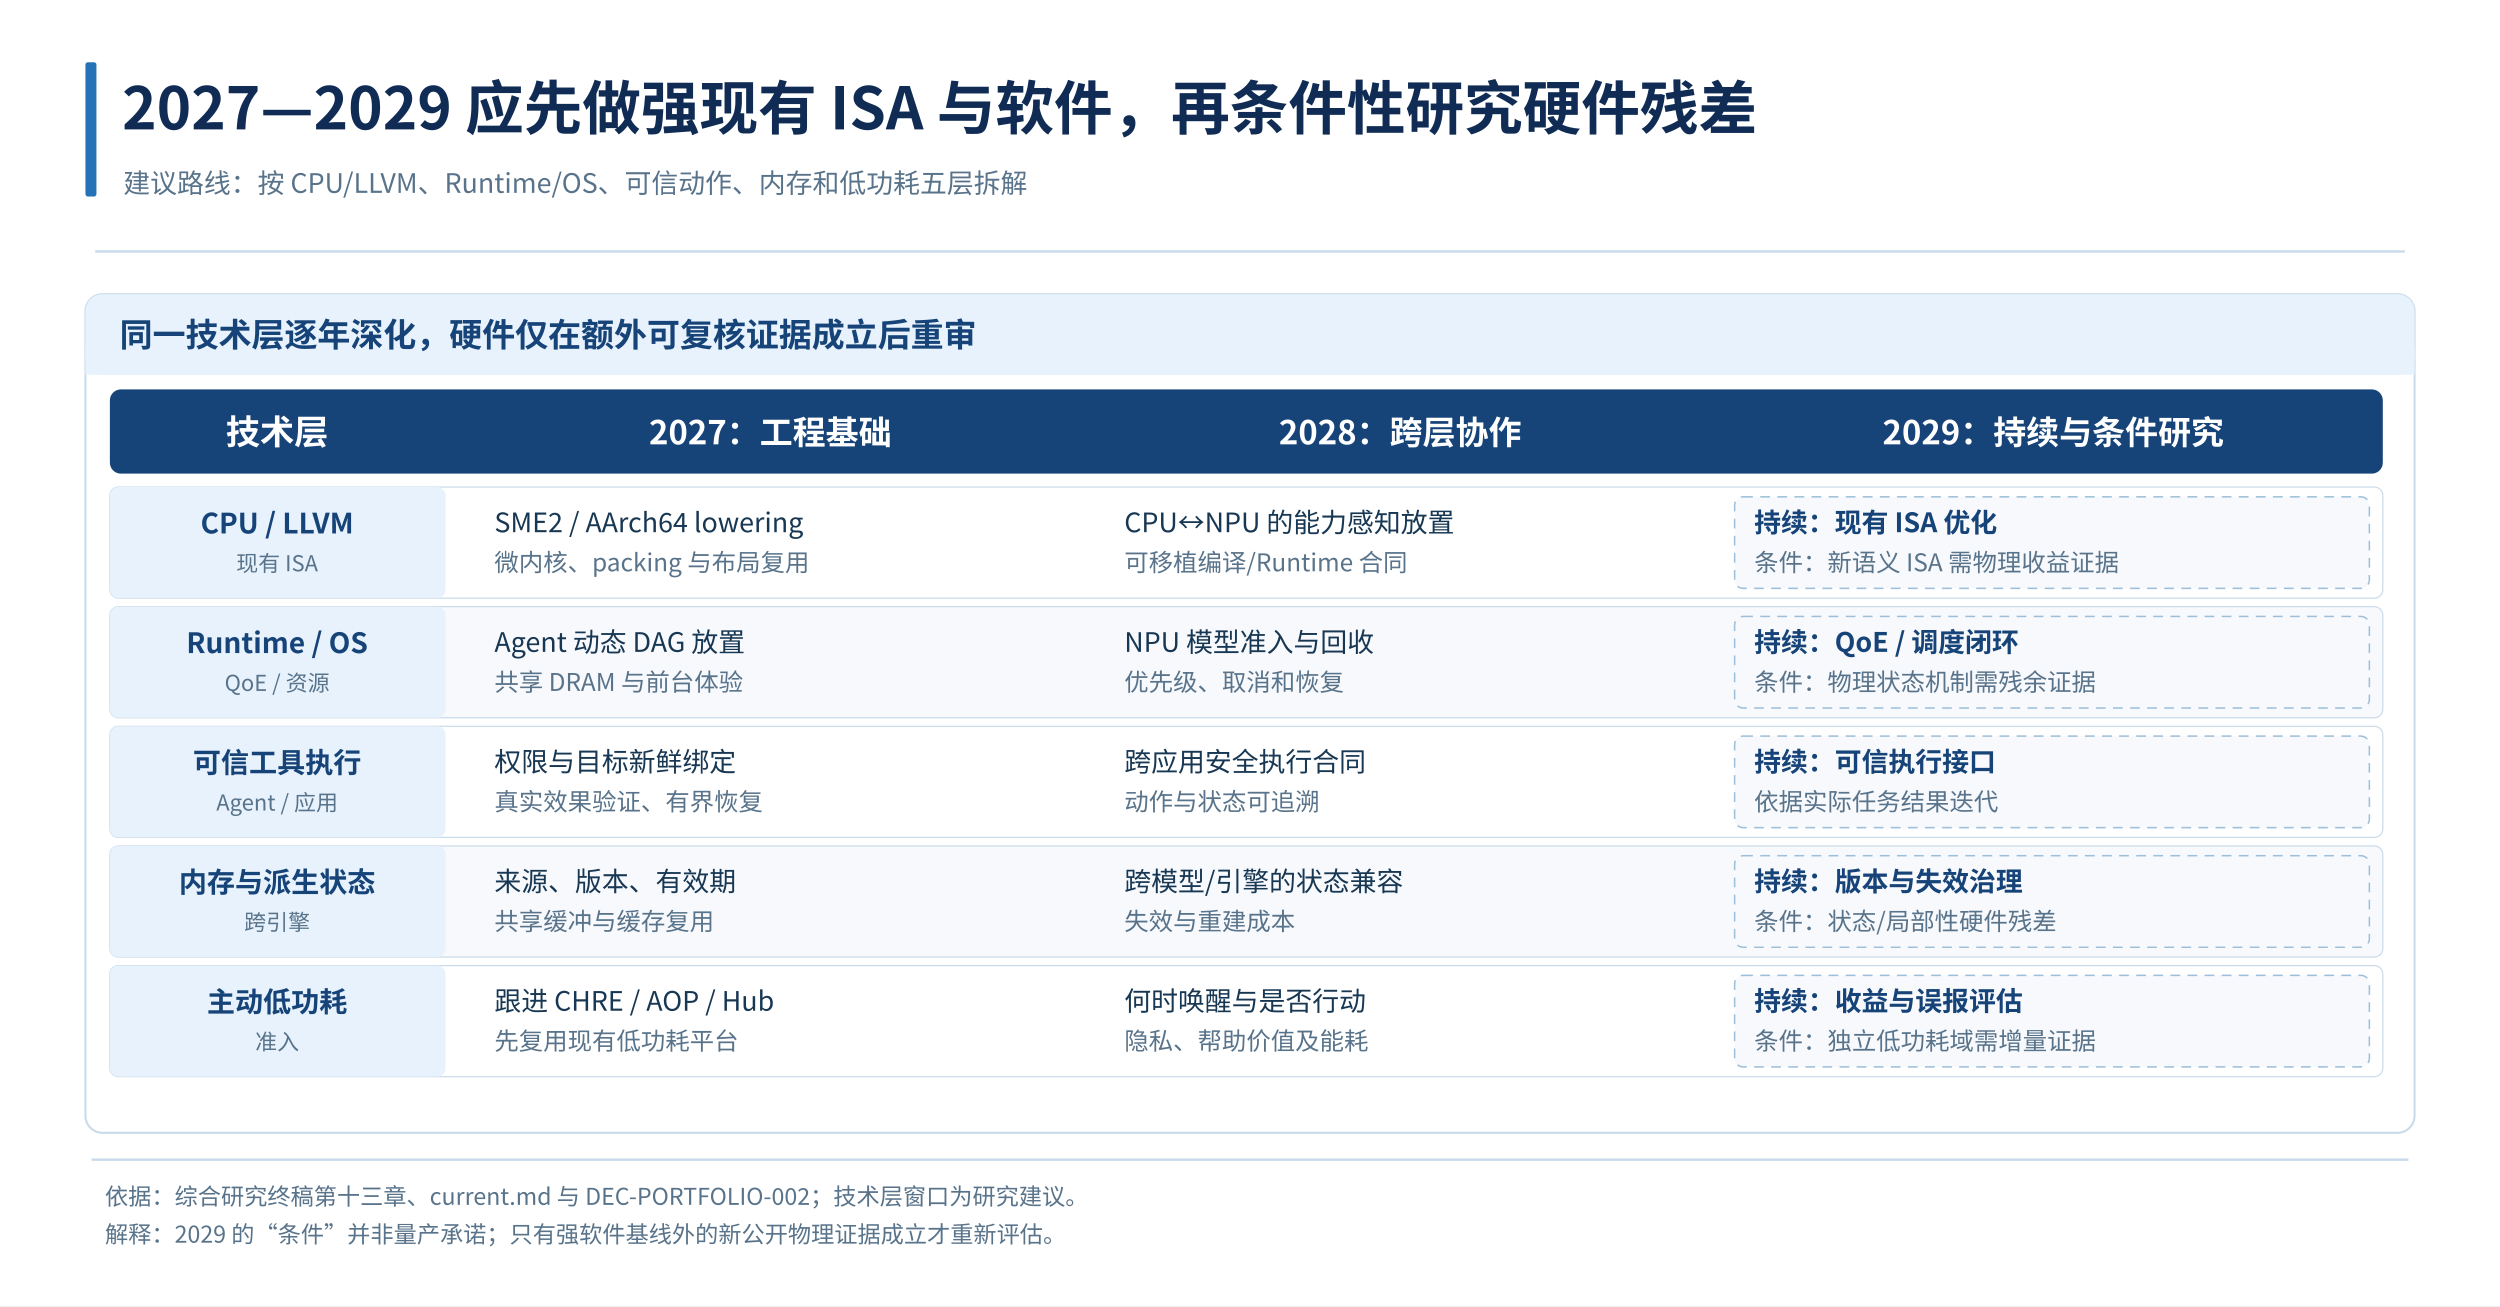
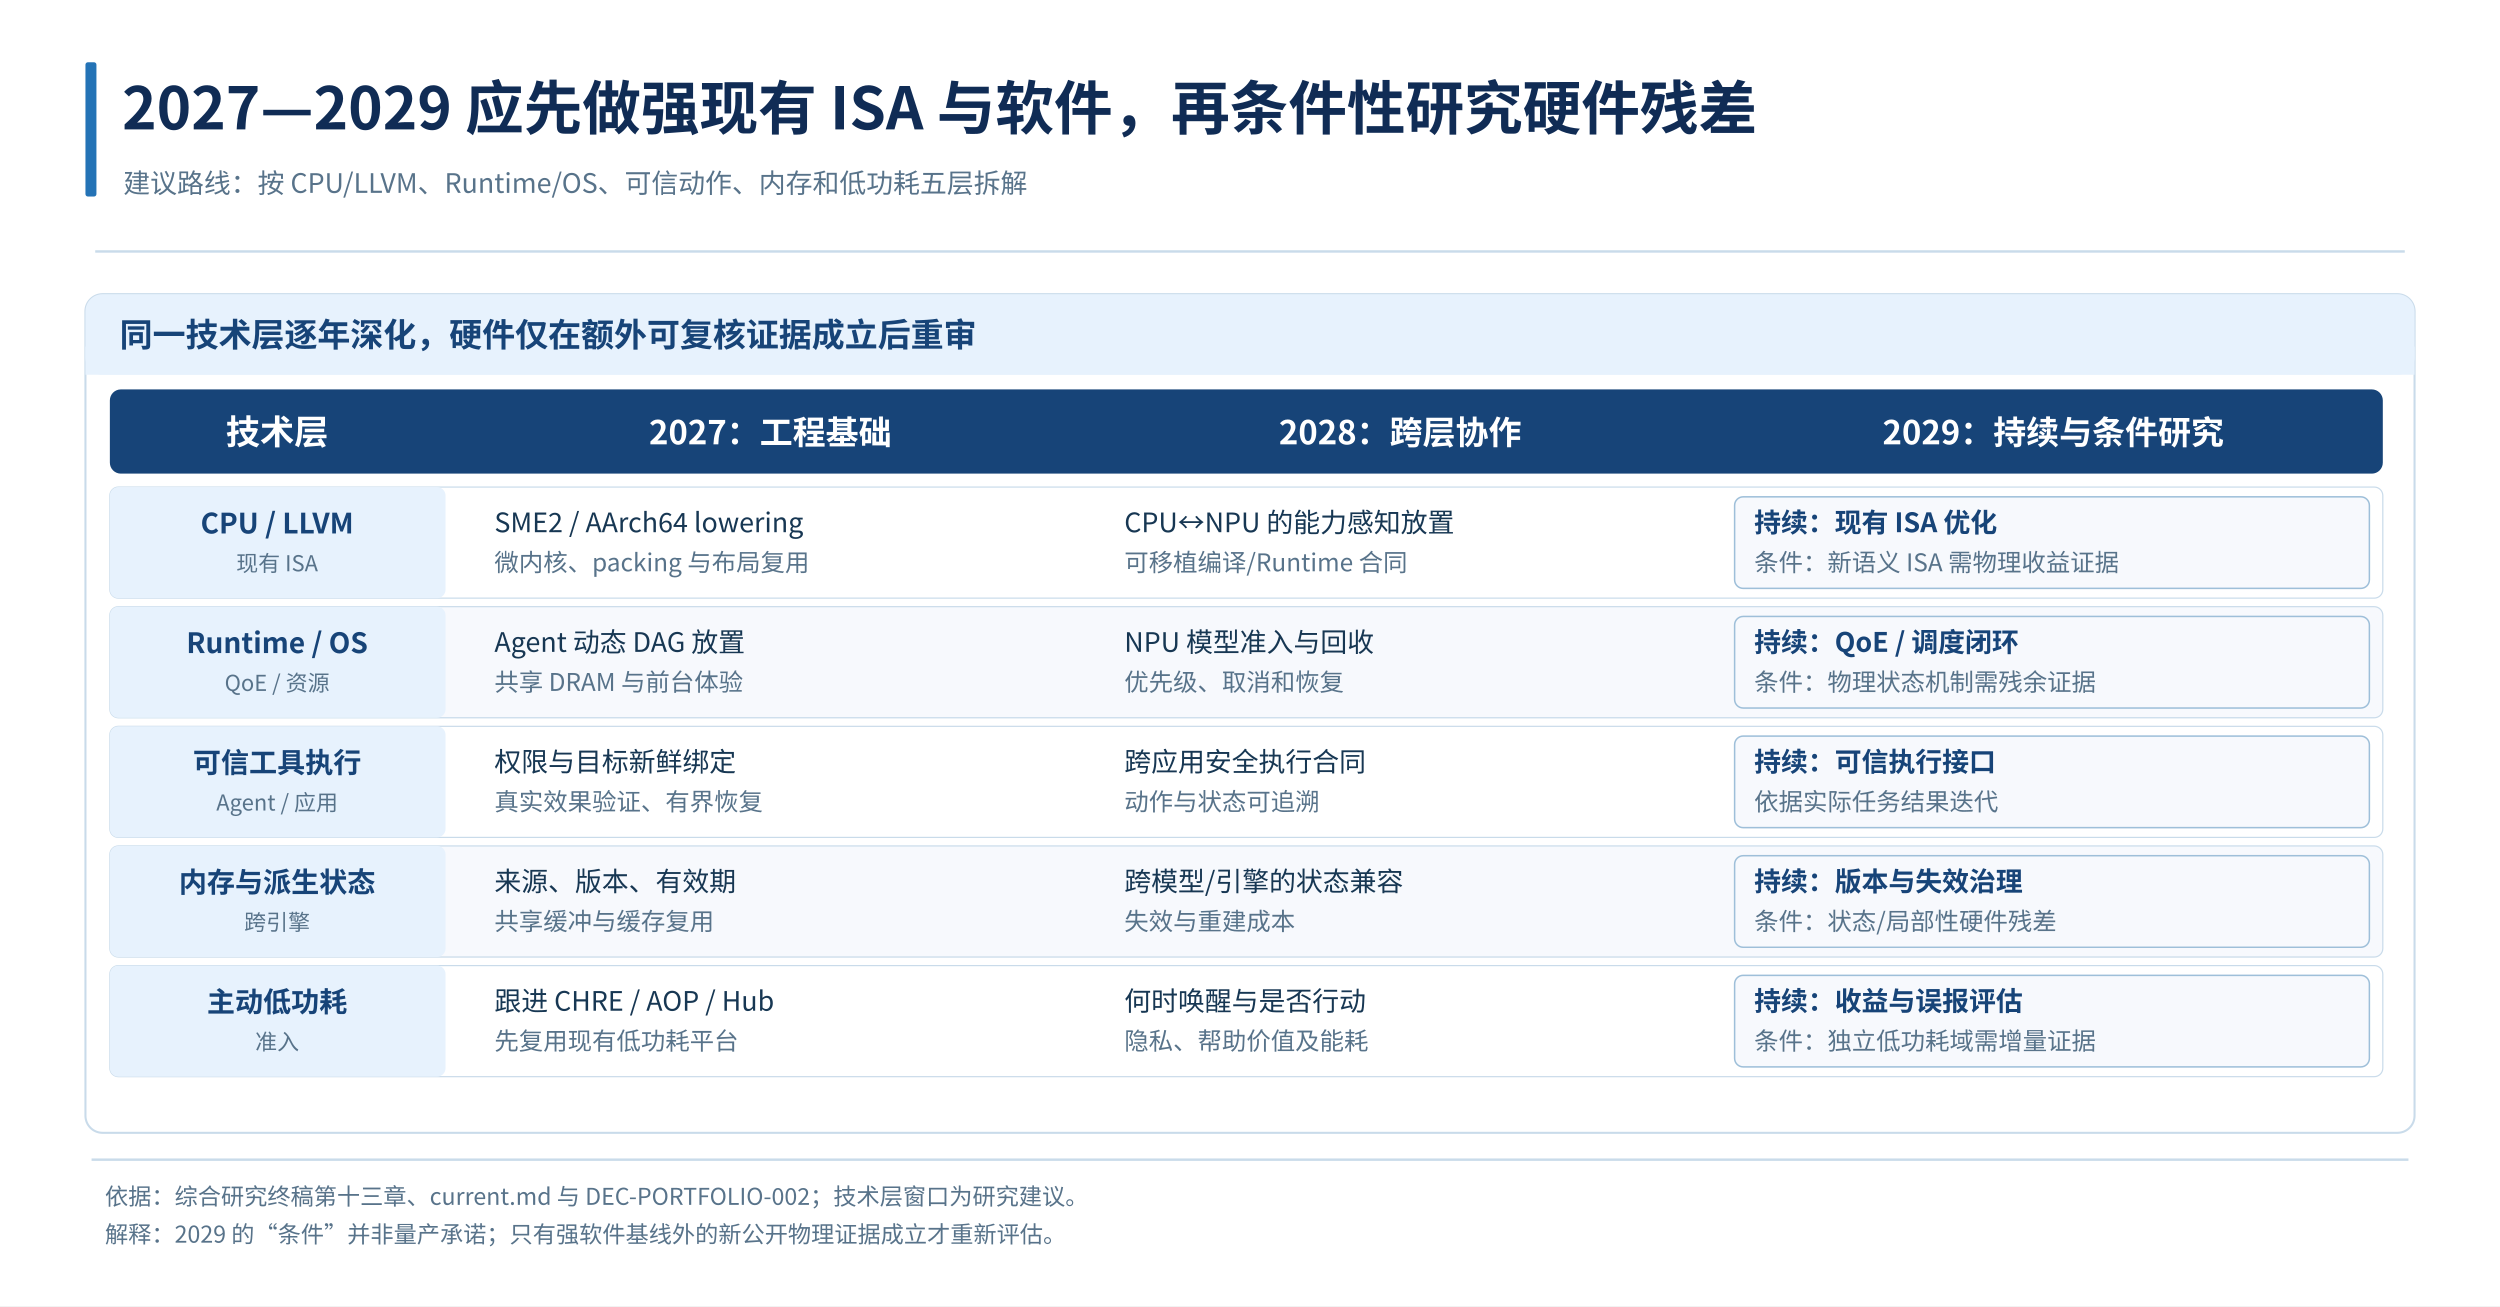
<svg xmlns="http://www.w3.org/2000/svg" width="2048" height="1070" viewBox="0 0 2048 1070" role="img" aria-label="2027—2029 应先做强现有 ISA 与软件，再条件性研究硬件残差">
  <defs>
    <marker id="arr" viewBox="0 0 10 10" refX="9" refY="5" markerWidth="10" markerHeight="10" orient="auto">
      <path d="M0 0 L10 5 L0 10 Z" fill="#2473B6" />
    </marker>
  </defs>
  <rect x="0" y="0" width="2048" height="1070" rx="0" fill="#FFFFFF" stroke="none" stroke-width="1" />
  <rect x="70" y="51" width="9" height="110" rx="2" fill="#2473B6" stroke="none" stroke-width="1" />
  <text x="100" y="106" fill="#102C55" font-size="48" font-weight="760" font-family="'Microsoft YaHei','Noto Sans CJK SC',sans-serif" text-anchor="start">2027—2029 应先做强现有 ISA 与软件，再条件性研究硬件残差</text>
  <text x="101" y="158" fill="#58738A" font-size="22" font-weight="400" font-family="'Microsoft YaHei','Noto Sans CJK SC',sans-serif" text-anchor="start">建议路线：按 CPU/LLVM、Runtime/OS、可信动作、内存和低功耗五层拆解</text>
  <path d="M78 206 H1970" stroke="#C9DBEA" stroke-width="2" />
  <rect x="70" y="241" width="1908" height="687" rx="14" fill="#FFFFFF" stroke="#C9DBEA" stroke-width="1.7" />
  <rect x="70" y="241" width="1908" height="66" rx="14" fill="#E7F2FD" stroke="none" stroke-width="1" />
  <rect x="70" y="284" width="1908" height="23" rx="0" fill="#E7F2FD" stroke="none" stroke-width="1" />
  <text x="98" y="284" fill="#174478" font-size="27" font-weight="720" font-family="'Microsoft YaHei','Noto Sans CJK SC',sans-serif" text-anchor="start">同一技术层逐年深化，硬件仅在额外可复核证据成立后重审</text>
  <rect x="90" y="319" width="1862" height="69" rx="9" fill="#174478" stroke="none" stroke-width="1" />
  <text x="227" y="364" fill="#FFFFFF" font-size="28" font-weight="750" font-family="'Microsoft YaHei','Noto Sans CJK SC',sans-serif" text-anchor="middle">技术层</text>
  <text x="631" y="364" fill="#FFFFFF" font-size="27" font-weight="720" font-family="'Microsoft YaHei','Noto Sans CJK SC',sans-serif" text-anchor="middle">2027：工程基础</text>
  <text x="1147" y="364" fill="#FFFFFF" font-size="27" font-weight="720" font-family="'Microsoft YaHei','Noto Sans CJK SC',sans-serif" text-anchor="middle">2028：跨层协作</text>
  <text x="1682" y="364" fill="#FFFFFF" font-size="27" font-weight="720" font-family="'Microsoft YaHei','Noto Sans CJK SC',sans-serif" text-anchor="middle">2029：持续与条件研究</text>
  <rect x="90" y="399" width="1862" height="91" rx="7" fill="#FFFFFF" stroke="#C9DBEA" stroke-width="1" />
  <rect x="90" y="399" width="275" height="91" rx="7" fill="#E7F2FD" stroke="none" stroke-width="1" />
  <text x="227" y="437" fill="#174478" font-size="23" font-weight="720" font-family="'Microsoft YaHei','Noto Sans CJK SC',sans-serif" text-anchor="middle">CPU / LLVM</text>
  <text x="227" y="468" fill="#58738A" font-size="18" font-weight="400" font-family="'Microsoft YaHei','Noto Sans CJK SC',sans-serif" text-anchor="middle">现有 ISA</text>
  <text x="405" y="436" fill="#173753" font-size="22" font-weight="510" font-family="'Microsoft YaHei','Noto Sans CJK SC',sans-serif" text-anchor="start">SME2 / AArch64 lowering</text>
  <text x="405" y="468" fill="#58738A" font-size="20" font-weight="440" font-family="'Microsoft YaHei','Noto Sans CJK SC',sans-serif" text-anchor="start">微内核、packing 与布局复用</text>
  <text x="921" y="436" fill="#173753" font-size="22" font-weight="510" font-family="'Microsoft YaHei','Noto Sans CJK SC',sans-serif" text-anchor="start">CPU↔NPU 的能力感知放置</text>
  <text x="921" y="468" fill="#58738A" font-size="20" font-weight="440" font-family="'Microsoft YaHei','Noto Sans CJK SC',sans-serif" text-anchor="start">可移植编译/Runtime 合同</text>
-   <rect x="1421" y="407" width="520" height="75" rx="7" fill="#F7F9FD" stroke="#9EBFD9" stroke-width="1.25" stroke-dasharray="8 6" />
+   <rect x="1421" y="407" width="520" height="75" rx="7" fill="#F7F9FD" stroke="#9EBFD9" stroke-width="1.25" />
  <text x="1437" y="436" fill="#174478" font-size="22" font-weight="680" font-family="'Microsoft YaHei','Noto Sans CJK SC',sans-serif" text-anchor="start">持续：现有 ISA 优化</text>
  <text x="1437" y="468" fill="#58738A" font-size="20" font-weight="440" font-family="'Microsoft YaHei','Noto Sans CJK SC',sans-serif" text-anchor="start">条件：新语义 ISA 需物理收益证据</text>
  <rect x="90" y="497" width="1862" height="91" rx="7" fill="#F7F9FD" stroke="#C9DBEA" stroke-width="1" />
  <rect x="90" y="497" width="275" height="91" rx="7" fill="#E7F2FD" stroke="none" stroke-width="1" />
  <text x="227" y="535" fill="#174478" font-size="23" font-weight="720" font-family="'Microsoft YaHei','Noto Sans CJK SC',sans-serif" text-anchor="middle">Runtime / OS</text>
  <text x="227" y="566" fill="#58738A" font-size="18" font-weight="400" font-family="'Microsoft YaHei','Noto Sans CJK SC',sans-serif" text-anchor="middle">QoE / 资源</text>
  <text x="405" y="534" fill="#173753" font-size="22" font-weight="510" font-family="'Microsoft YaHei','Noto Sans CJK SC',sans-serif" text-anchor="start">Agent 动态 DAG 放置</text>
  <text x="405" y="566" fill="#58738A" font-size="20" font-weight="440" font-family="'Microsoft YaHei','Noto Sans CJK SC',sans-serif" text-anchor="start">共享 DRAM 与前台体验</text>
  <text x="921" y="534" fill="#173753" font-size="22" font-weight="510" font-family="'Microsoft YaHei','Noto Sans CJK SC',sans-serif" text-anchor="start">NPU 模型准入与回收</text>
  <text x="921" y="566" fill="#58738A" font-size="20" font-weight="440" font-family="'Microsoft YaHei','Noto Sans CJK SC',sans-serif" text-anchor="start">优先级、取消和恢复</text>
-   <rect x="1421" y="505" width="520" height="75" rx="7" fill="#F7F9FD" stroke="#9EBFD9" stroke-width="1.25" stroke-dasharray="8 6" />
+   <rect x="1421" y="505" width="520" height="75" rx="7" fill="#F7F9FD" stroke="#9EBFD9" stroke-width="1.25" />
  <text x="1437" y="534" fill="#174478" font-size="22" font-weight="680" font-family="'Microsoft YaHei','Noto Sans CJK SC',sans-serif" text-anchor="start">持续：QoE / 调度闭环</text>
  <text x="1437" y="566" fill="#58738A" font-size="20" font-weight="440" font-family="'Microsoft YaHei','Noto Sans CJK SC',sans-serif" text-anchor="start">条件：物理状态机制需残余证据</text>
  <rect x="90" y="595" width="1862" height="91" rx="7" fill="#FFFFFF" stroke="#C9DBEA" stroke-width="1" />
  <rect x="90" y="595" width="275" height="91" rx="7" fill="#E7F2FD" stroke="none" stroke-width="1" />
  <text x="227" y="633" fill="#174478" font-size="23" font-weight="720" font-family="'Microsoft YaHei','Noto Sans CJK SC',sans-serif" text-anchor="middle">可信工具执行</text>
  <text x="227" y="664" fill="#58738A" font-size="18" font-weight="400" font-family="'Microsoft YaHei','Noto Sans CJK SC',sans-serif" text-anchor="middle">Agent / 应用</text>
  <text x="405" y="632" fill="#173753" font-size="22" font-weight="510" font-family="'Microsoft YaHei','Noto Sans CJK SC',sans-serif" text-anchor="start">权限与目标新鲜绑定</text>
  <text x="405" y="664" fill="#58738A" font-size="20" font-weight="440" font-family="'Microsoft YaHei','Noto Sans CJK SC',sans-serif" text-anchor="start">真实效果验证、有界恢复</text>
  <text x="921" y="632" fill="#173753" font-size="22" font-weight="510" font-family="'Microsoft YaHei','Noto Sans CJK SC',sans-serif" text-anchor="start">跨应用安全执行合同</text>
  <text x="921" y="664" fill="#58738A" font-size="20" font-weight="440" font-family="'Microsoft YaHei','Noto Sans CJK SC',sans-serif" text-anchor="start">动作与状态可追溯</text>
-   <rect x="1421" y="603" width="520" height="75" rx="7" fill="#F7F9FD" stroke="#9EBFD9" stroke-width="1.25" stroke-dasharray="8 6" />
+   <rect x="1421" y="603" width="520" height="75" rx="7" fill="#F7F9FD" stroke="#9EBFD9" stroke-width="1.25" />
  <text x="1437" y="632" fill="#174478" font-size="22" font-weight="680" font-family="'Microsoft YaHei','Noto Sans CJK SC',sans-serif" text-anchor="start">持续：可信执行接口</text>
  <text x="1437" y="664" fill="#58738A" font-size="20" font-weight="440" font-family="'Microsoft YaHei','Noto Sans CJK SC',sans-serif" text-anchor="start">依据实际任务结果迭代</text>
  <rect x="90" y="693" width="1862" height="91" rx="7" fill="#F7F9FD" stroke="#C9DBEA" stroke-width="1" />
  <rect x="90" y="693" width="275" height="91" rx="7" fill="#E7F2FD" stroke="none" stroke-width="1" />
  <text x="227" y="731" fill="#174478" font-size="23" font-weight="720" font-family="'Microsoft YaHei','Noto Sans CJK SC',sans-serif" text-anchor="middle">内存与派生状态</text>
  <text x="227" y="762" fill="#58738A" font-size="18" font-weight="400" font-family="'Microsoft YaHei','Noto Sans CJK SC',sans-serif" text-anchor="middle">跨引擎</text>
  <text x="405" y="730" fill="#173753" font-size="22" font-weight="510" font-family="'Microsoft YaHei','Noto Sans CJK SC',sans-serif" text-anchor="start">来源、版本、有效期</text>
  <text x="405" y="762" fill="#58738A" font-size="20" font-weight="440" font-family="'Microsoft YaHei','Noto Sans CJK SC',sans-serif" text-anchor="start">共享缓冲与缓存复用</text>
  <text x="921" y="730" fill="#173753" font-size="22" font-weight="510" font-family="'Microsoft YaHei','Noto Sans CJK SC',sans-serif" text-anchor="start">跨模型/引擎的状态兼容</text>
  <text x="921" y="762" fill="#58738A" font-size="20" font-weight="440" font-family="'Microsoft YaHei','Noto Sans CJK SC',sans-serif" text-anchor="start">失效与重建成本</text>
-   <rect x="1421" y="701" width="520" height="75" rx="7" fill="#F7F9FD" stroke="#9EBFD9" stroke-width="1.25" stroke-dasharray="8 6" />
+   <rect x="1421" y="701" width="520" height="75" rx="7" fill="#F7F9FD" stroke="#9EBFD9" stroke-width="1.25" />
  <text x="1437" y="730" fill="#174478" font-size="22" font-weight="680" font-family="'Microsoft YaHei','Noto Sans CJK SC',sans-serif" text-anchor="start">持续：版本与失效治理</text>
  <text x="1437" y="762" fill="#58738A" font-size="20" font-weight="440" font-family="'Microsoft YaHei','Noto Sans CJK SC',sans-serif" text-anchor="start">条件：状态/局部性硬件残差</text>
  <rect x="90" y="791" width="1862" height="91" rx="7" fill="#FFFFFF" stroke="#C9DBEA" stroke-width="1" />
  <rect x="90" y="791" width="275" height="91" rx="7" fill="#E7F2FD" stroke="none" stroke-width="1" />
  <text x="227" y="829" fill="#174478" font-size="23" font-weight="720" font-family="'Microsoft YaHei','Noto Sans CJK SC',sans-serif" text-anchor="middle">主动低功耗</text>
  <text x="227" y="860" fill="#58738A" font-size="18" font-weight="400" font-family="'Microsoft YaHei','Noto Sans CJK SC',sans-serif" text-anchor="middle">准入</text>
  <text x="405" y="828" fill="#173753" font-size="22" font-weight="510" font-family="'Microsoft YaHei','Noto Sans CJK SC',sans-serif" text-anchor="start">跟进 CHRE / AOP / Hub</text>
  <text x="405" y="860" fill="#58738A" font-size="20" font-weight="440" font-family="'Microsoft YaHei','Noto Sans CJK SC',sans-serif" text-anchor="start">先复用现有低功耗平台</text>
  <text x="921" y="828" fill="#173753" font-size="22" font-weight="510" font-family="'Microsoft YaHei','Noto Sans CJK SC',sans-serif" text-anchor="start">何时唤醒与是否行动</text>
  <text x="921" y="860" fill="#58738A" font-size="20" font-weight="440" font-family="'Microsoft YaHei','Noto Sans CJK SC',sans-serif" text-anchor="start">隐私、帮助价值及能耗</text>
-   <rect x="1421" y="799" width="520" height="75" rx="7" fill="#F7F9FD" stroke="#9EBFD9" stroke-width="1.25" stroke-dasharray="8 6" />
+   <rect x="1421" y="799" width="520" height="75" rx="7" fill="#F7F9FD" stroke="#9EBFD9" stroke-width="1.25" />
  <text x="1437" y="828" fill="#174478" font-size="22" font-weight="680" font-family="'Microsoft YaHei','Noto Sans CJK SC',sans-serif" text-anchor="start">持续：收益与误报评估</text>
  <text x="1437" y="860" fill="#58738A" font-size="20" font-weight="440" font-family="'Microsoft YaHei','Noto Sans CJK SC',sans-serif" text-anchor="start">条件：独立低功耗域需增量证据</text>
  <path d="M75 950 H1973" stroke="#C9DBEA" stroke-width="2" />
  <text x="86" y="987" fill="#58738A" font-size="19" font-weight="400" font-family="'Microsoft YaHei','Noto Sans CJK SC',sans-serif" text-anchor="start">依据：综合研究终稿第十三章、current.md 与 DEC-PORTFOLIO-002；技术层窗口为研究建议。</text>
  <text x="86" y="1018" fill="#58738A" font-size="19" font-weight="400" font-family="'Microsoft YaHei','Noto Sans CJK SC',sans-serif" text-anchor="start">解释：2029 的“条件”并非量产承诺；只有强软件基线外的新公开物理证据成立才重新评估。</text>
</svg>
